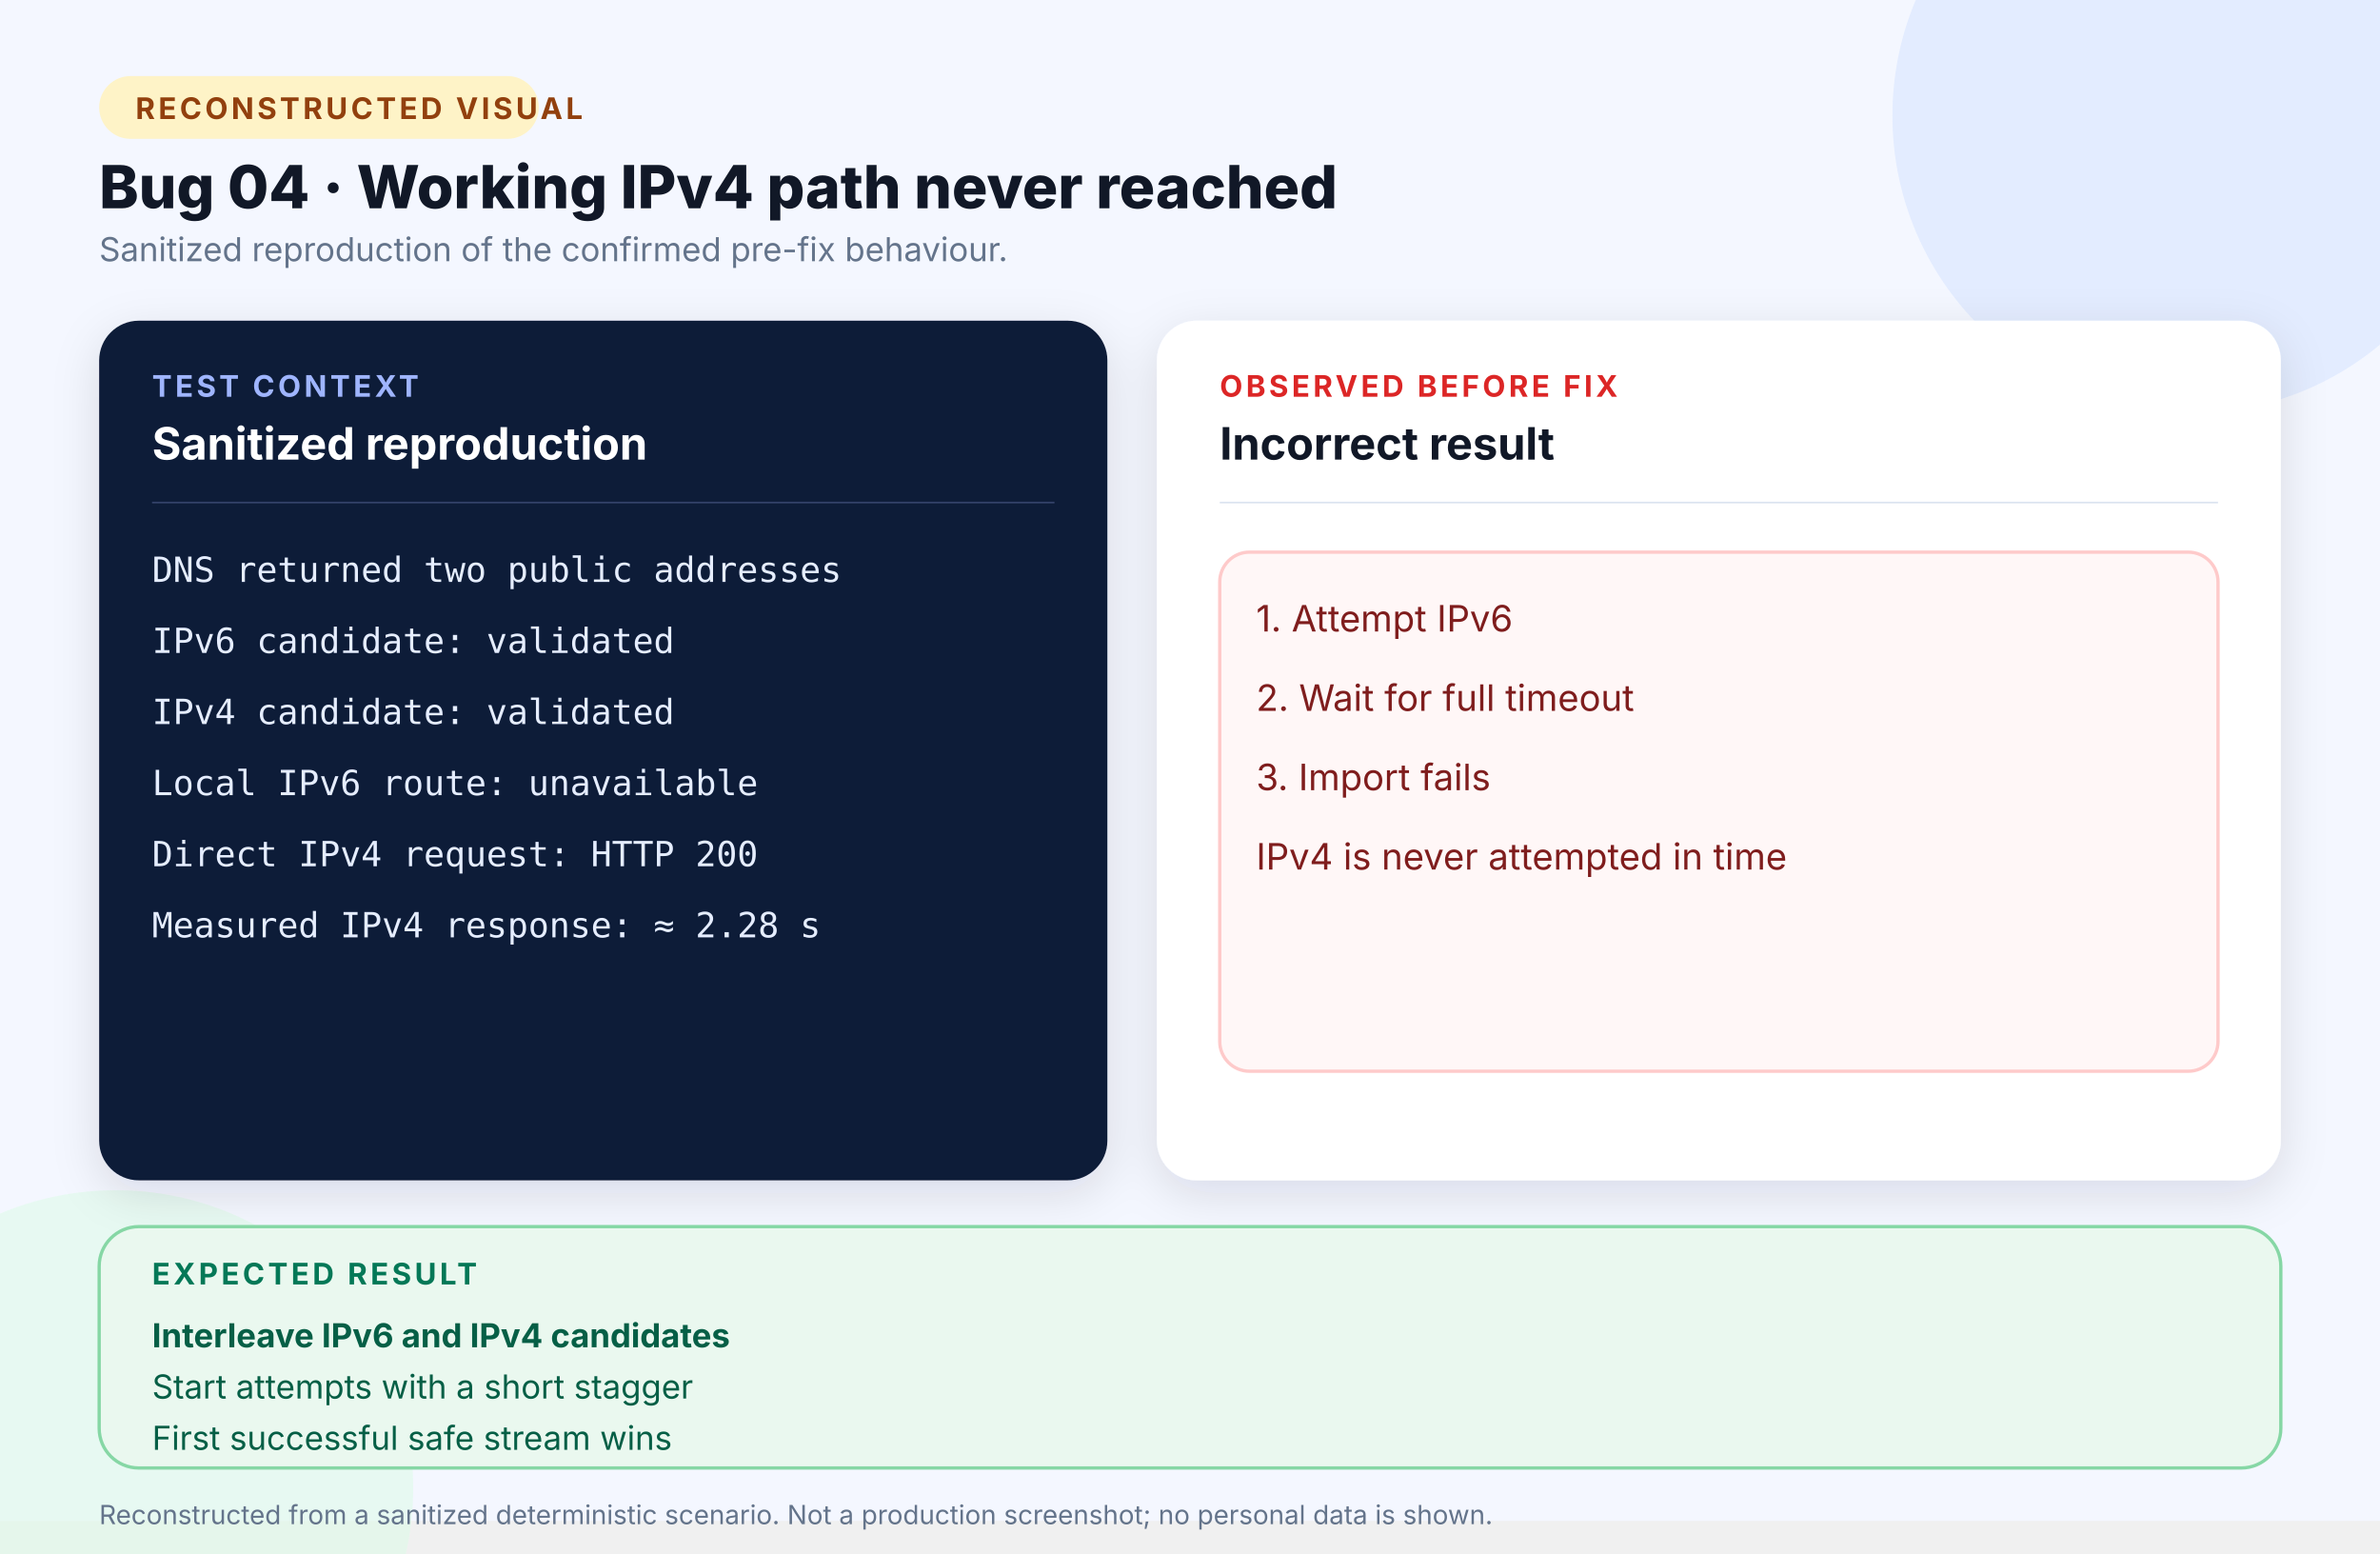
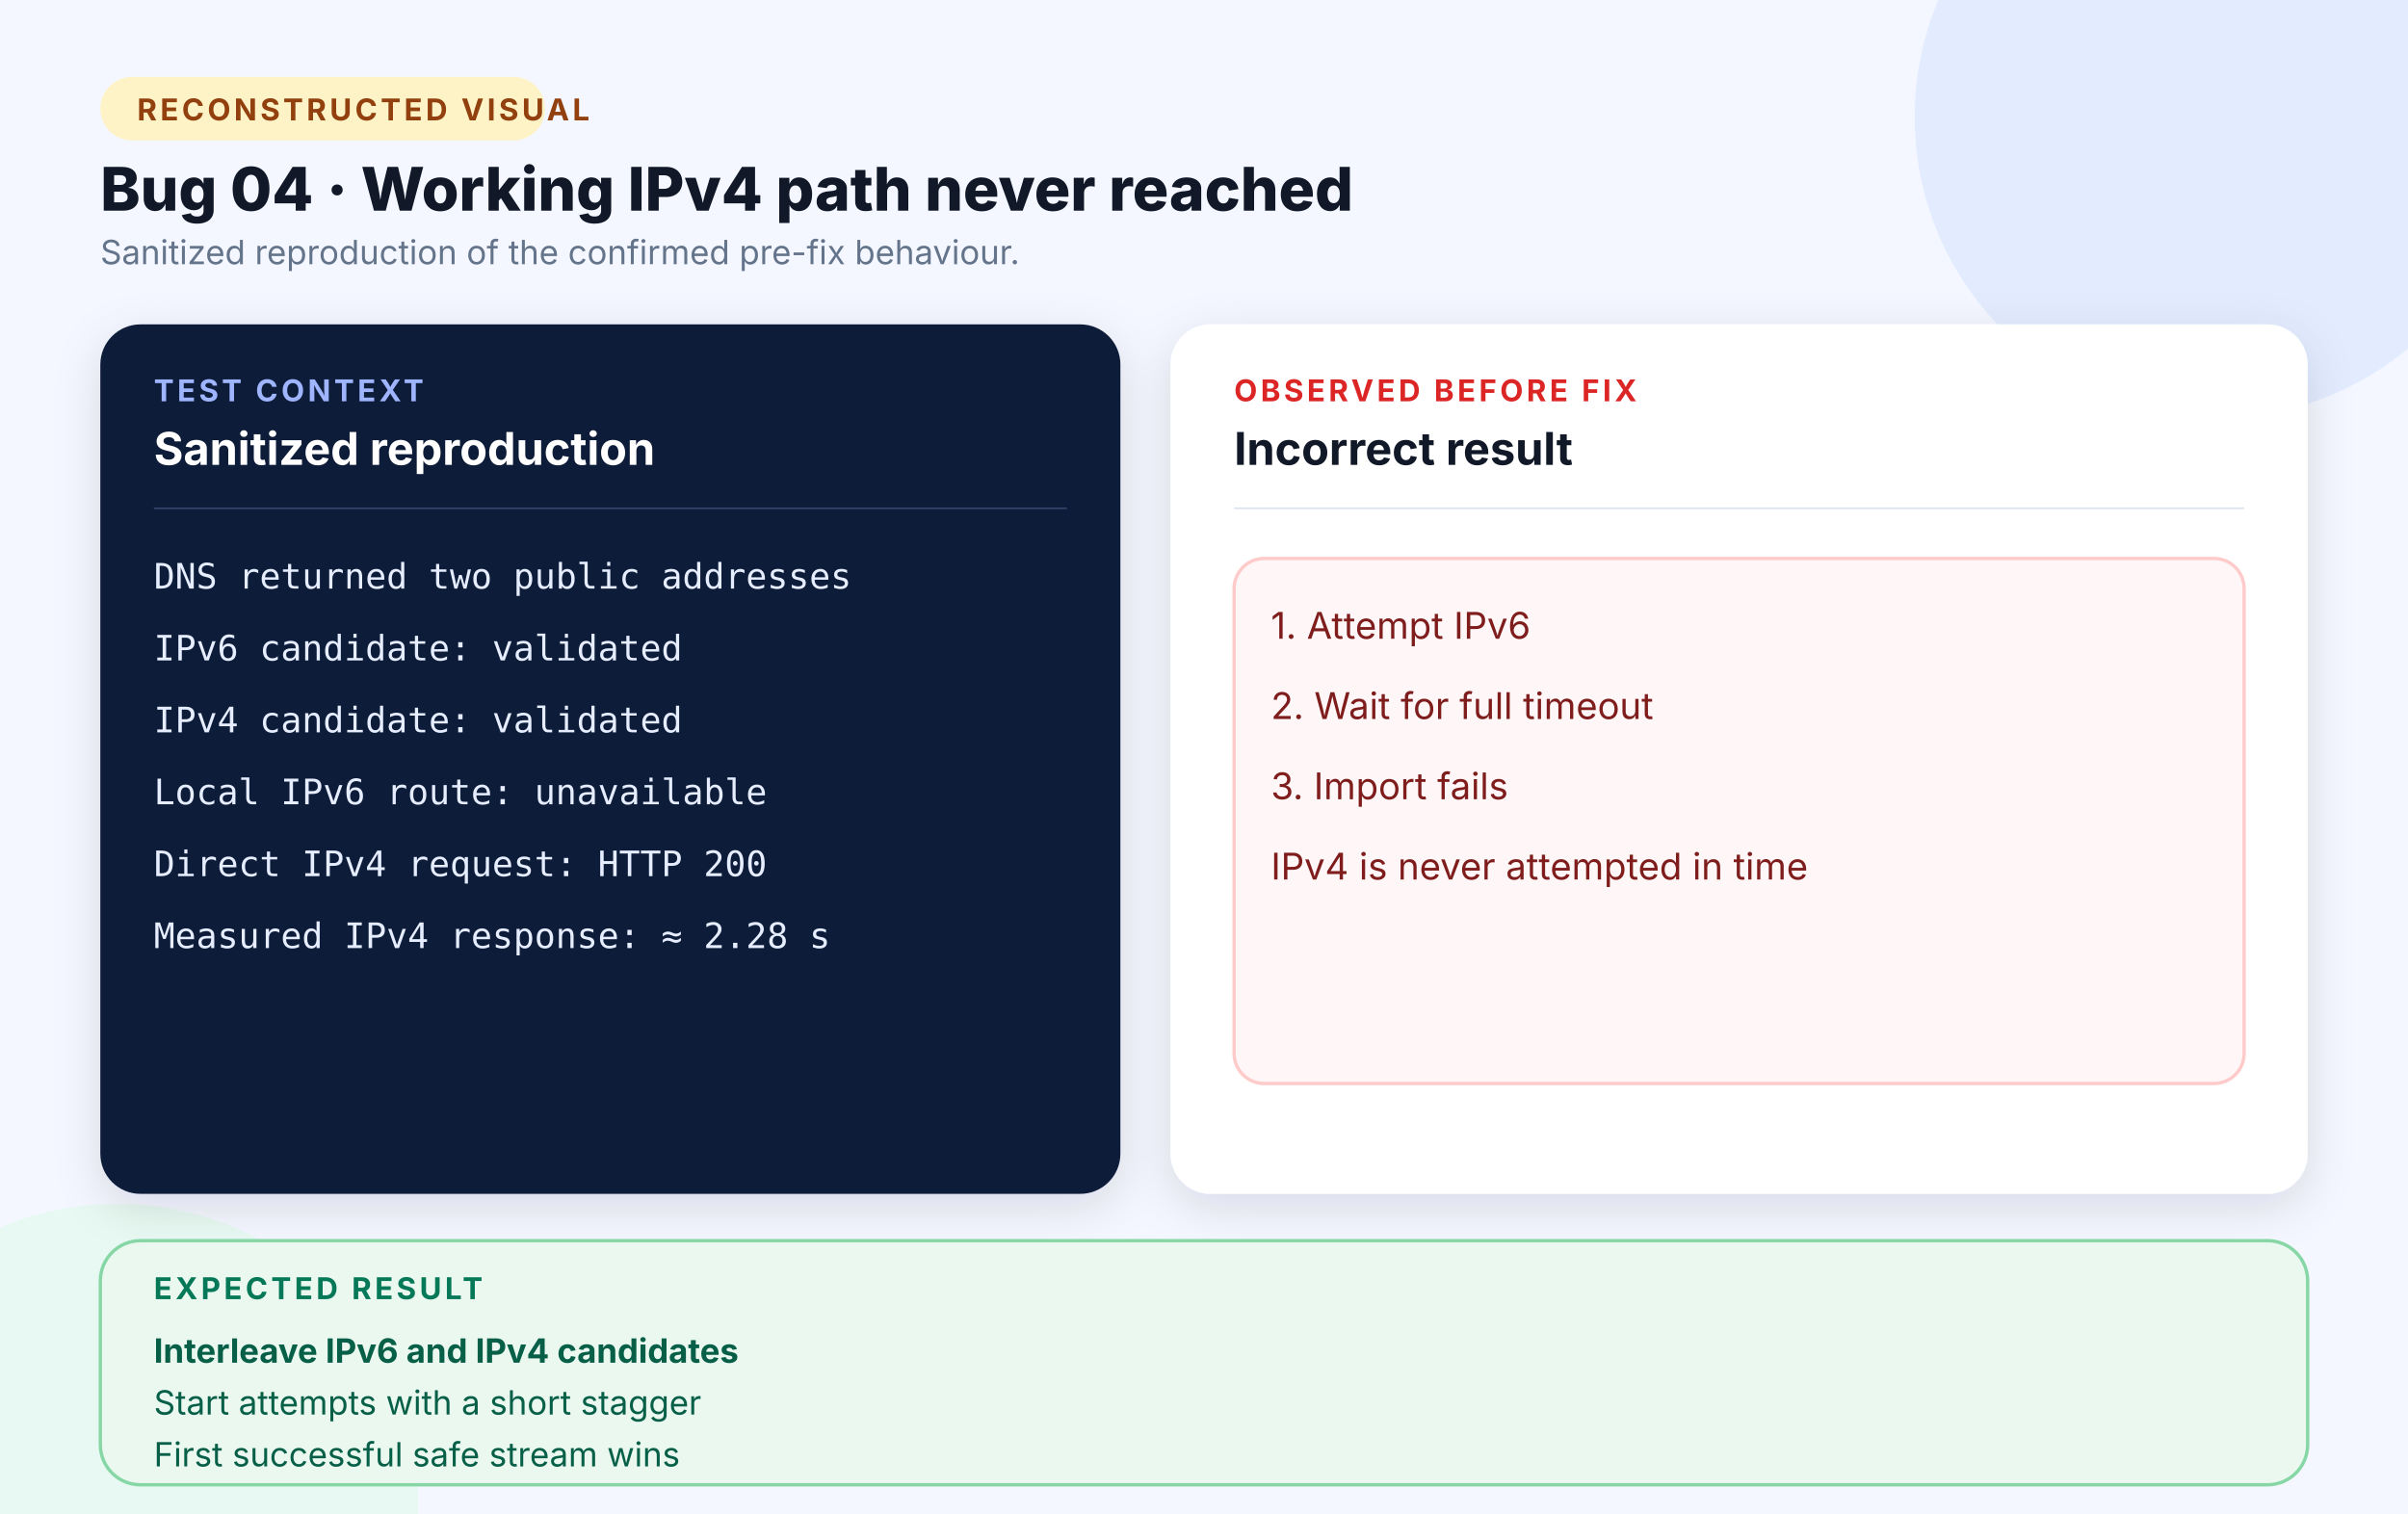
- <svg xmlns="http://www.w3.org/2000/svg" width="1440" height="940" viewBox="0 0 1440 940" role="img" aria-labelledby="title desc">
+ <svg xmlns="http://www.w3.org/2000/svg" width="1440" height="905" viewBox="0 0 1440 905" role="img" aria-labelledby="title desc">
  <defs>
    <filter id="s" x="-10%" y="-10%" width="120%" height="130%">
      <feDropShadow dx="0" dy="8" stdDeviation="14" flood-color="#0f172a" flood-opacity=".12" />
    </filter>
    <style>.sans{font-family:Inter,"Segoe UI",Arial,sans-serif}.mono{font-family:"Cascadia Code",Consolas,monospace}.tag{font-size:18px;font-weight:700;letter-spacing:2px}.line{font-size:21px;fill:#e5edff}.obs{font-size:22px;fill:#7f1d1d}.exp{font-size:20px;fill:#065f46}.strong{font-weight:750}.muted{fill:#64748b}</style>
  </defs>
  <rect width="1440" height="920" fill="#f4f7ff" />
  <circle cx="1325" cy="70" r="180" fill="#dbe7ff" opacity=".7" />
  <circle cx="70" cy="900" r="180" fill="#dcfce7" opacity=".55" />
  <g class="sans">
    <rect x="60" y="46" width="266" height="38" rx="19" fill="#fef3c7" />
    <text x="82" y="72" class="tag" fill="#92400e">RECONSTRUCTED VISUAL</text>
    <text x="60" y="126" font-size="36" font-weight="800" fill="#111827">Bug 04 · Working IPv4 path never reached</text>
    <text x="60" y="158" font-size="20" class="muted">Sanitized reproduction of the confirmed pre-fix behaviour.</text>
    <g filter="url(#s)">
      <rect x="60" y="194" width="610" height="520" rx="24" fill="#111b38" />
      <rect x="700" y="194" width="680" height="520" rx="24" fill="#fff" />
    </g>
    <text x="92" y="240" class="tag" fill="#9fb5ff">TEST CONTEXT</text>
    <text x="92" y="278" font-size="27" font-weight="750" fill="#fff">Sanitized reproduction</text>
    <line x1="92" y1="304" x2="638" y2="304" stroke="#34436b" />
    <text x="92" y="352" class="mono line">DNS returned two public addresses</text>
    <text x="92" y="395" class="mono line">IPv6 candidate: validated</text>
    <text x="92" y="438" class="mono line">IPv4 candidate: validated</text>
    <text x="92" y="481" class="mono line">Local IPv6 route: unavailable</text>
    <text x="92" y="524" class="mono line">Direct IPv4 request: HTTP 200</text>
    <text x="92" y="567" class="mono line">Measured IPv4 response: ≈ 2.28 s</text>
    <text x="738" y="240" class="tag" fill="#dc2626">OBSERVED BEFORE FIX</text>
    <text x="738" y="278" font-size="27" font-weight="750" fill="#111827">Incorrect result</text>
    <line x1="738" y1="304" x2="1342" y2="304" stroke="#dbe3f0" />
    <rect x="738" y="334" width="604" height="314" rx="18" fill="#fff7f7" stroke="#fecaca" stroke-width="2" />
    <text x="760" y="382" class="obs">1. Attempt IPv6</text>
    <text x="760" y="430" class="obs">2. Wait for full timeout</text>
    <text x="760" y="478" class="obs">3. Import fails</text>
    <text x="760" y="526" class="obs">IPv4 is never attempted in time</text>
    <rect x="60" y="742" width="1320" height="146" rx="24" fill="#eaf8ef" stroke="#86d7a5" stroke-width="2" />
    <text x="92" y="777" class="tag" fill="#047857">EXPECTED RESULT</text>
    <text x="92" y="815" class="exp strong">Interleave IPv6 and IPv4 candidates</text>
    <text x="92" y="846" class="exp">Start attempts with a short stagger</text>
    <text x="92" y="877" class="exp">First successful safe stream wins</text>
-     <text x="60" y="922" font-size="16" class="muted">Reconstructed from a sanitized deterministic scenario. Not a production screenshot; no personal data is shown.</text>
  </g>
</svg>
